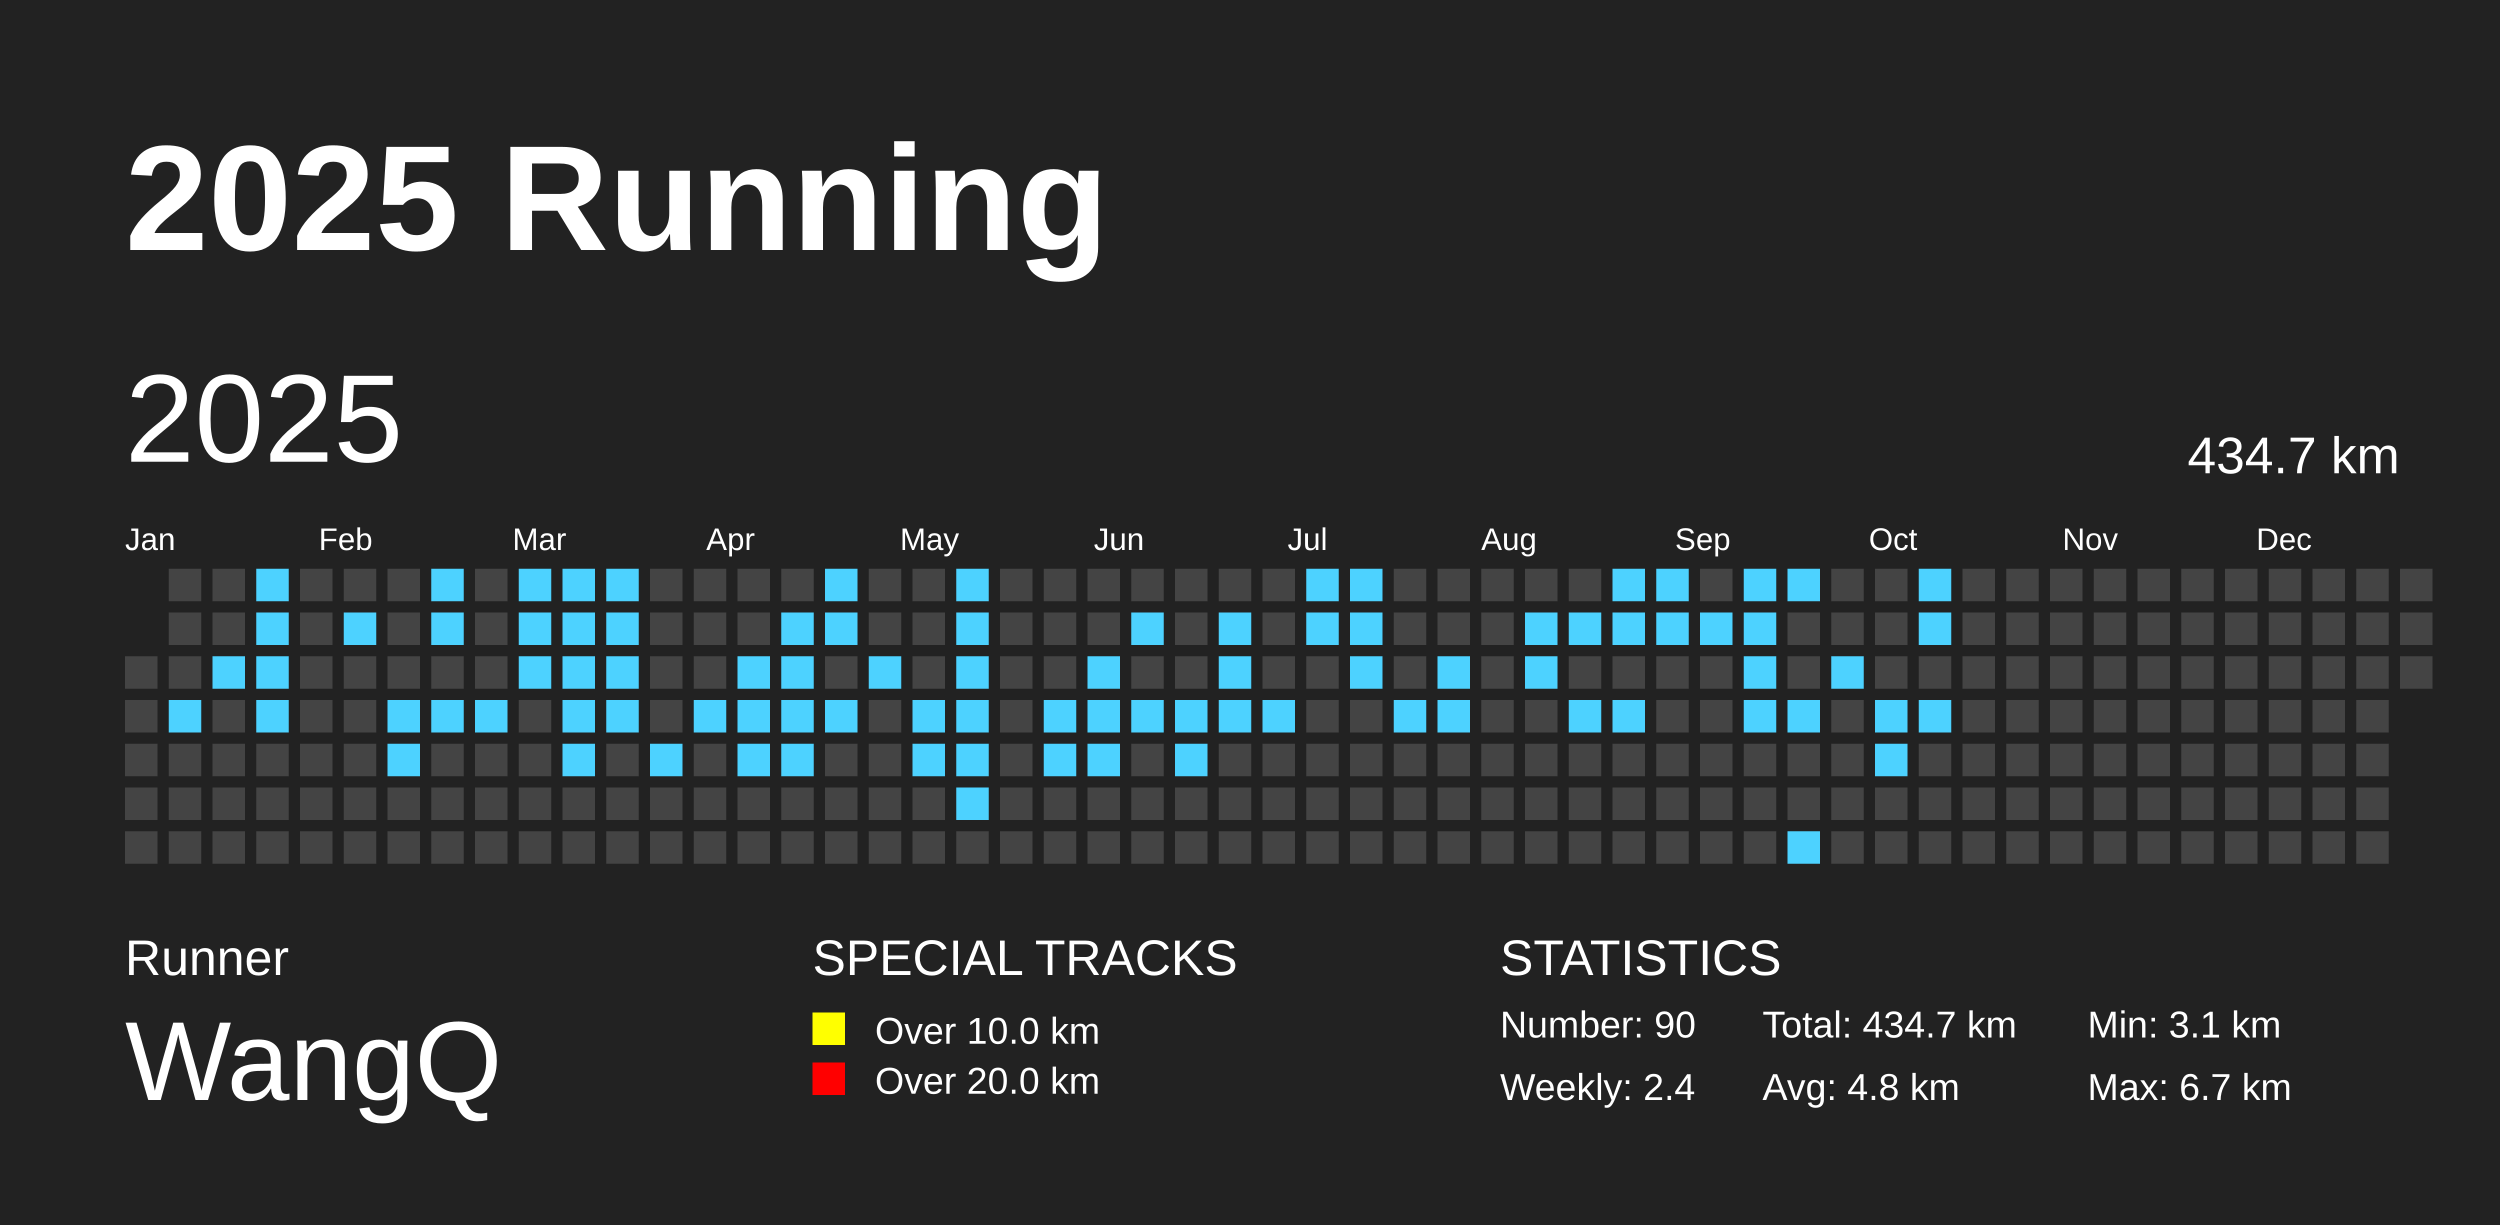
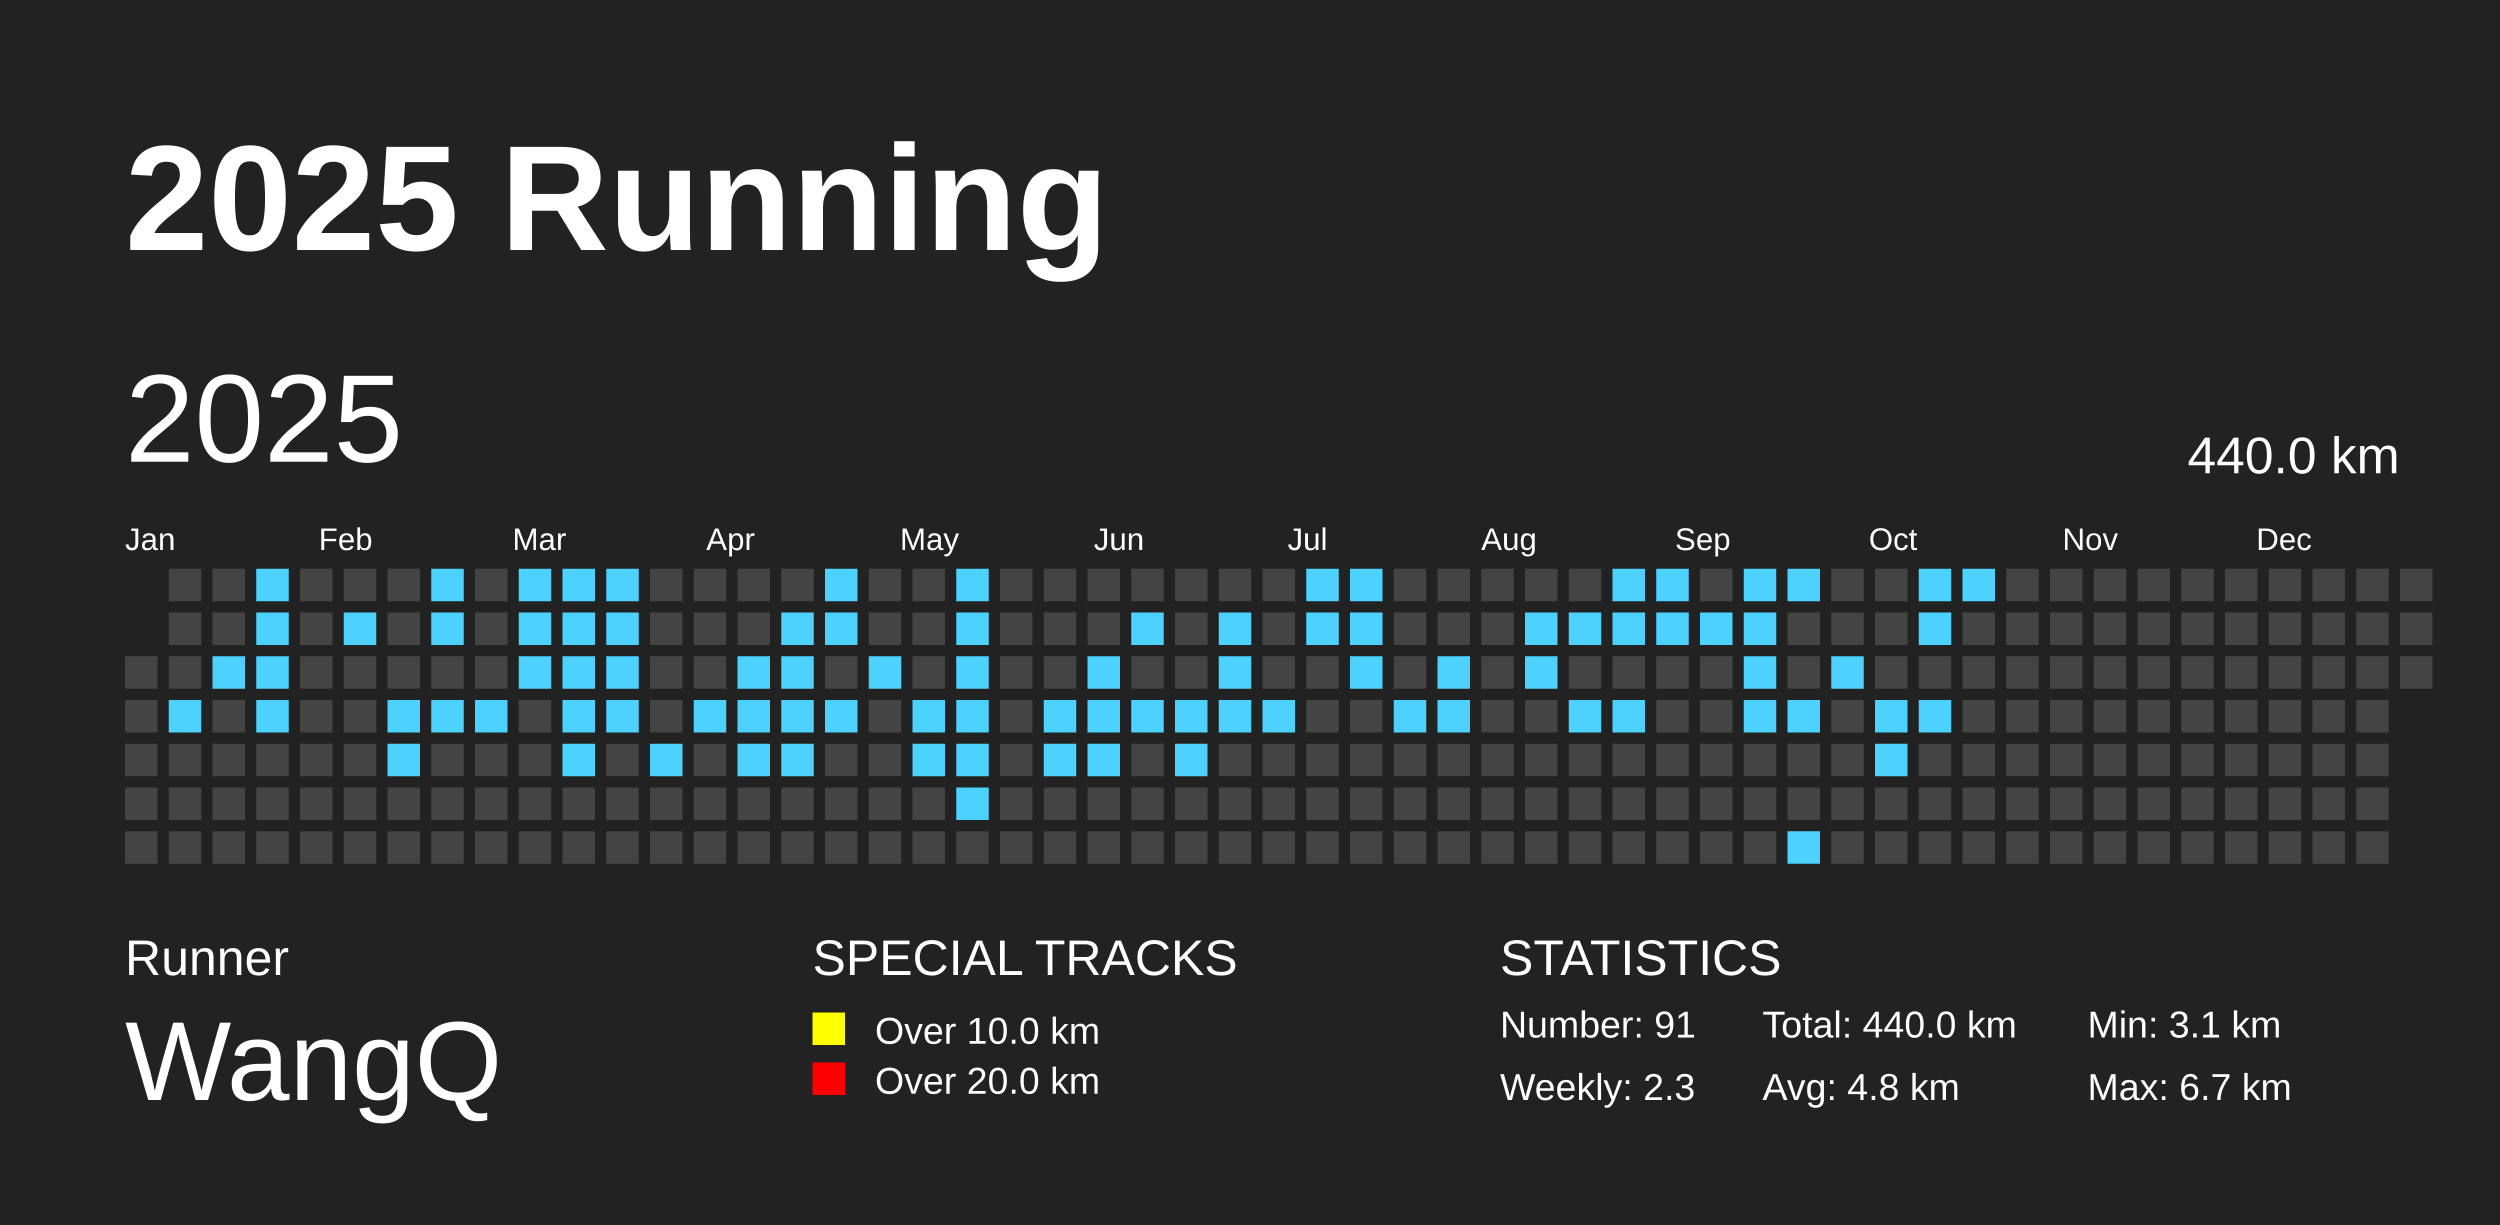
<svg xmlns="http://www.w3.org/2000/svg" baseProfile="full" height="98mm" version="1.1" viewBox="0,0,200,98" width="200mm">
  <defs />
  <rect fill="#222222" height="98" width="200" x="0" y="0" />
  <text fill="#FFFFFF" style="font-size:12px; font-family:Arial; font-weight:bold;" x="10" y="20">2025 Running</text>
  <text fill="#FFFFFF" style="font-size:4px; font-family:Arial" x="10" y="78">Runner</text>
  <text fill="#FFFFFF" style="font-size:9px; font-family:Arial" x="10" y="88">WangQ</text>
  <text fill="#FFFFFF" style="font-size:4px; font-family:Arial" x="65" y="78">SPECIAL TRACKS</text>
  <rect fill="yellow" height="2.6" width="2.6" x="65" y="81" />
  <text fill="#FFFFFF" style="font-size:3px; font-family:Arial" x="70" y="83.5">Over 10.0 km</text>
  <rect fill="red" height="2.6" width="2.6" x="65" y="85" />
  <text fill="#FFFFFF" style="font-size:3px; font-family:Arial" x="70" y="87.5">Over 20.0 km</text>
  <text fill="#FFFFFF" style="font-size:4px; font-family:Arial" x="120" y="78">STATISTICS</text>
-   <text fill="#FFFFFF" style="font-size:3px; font-family:Arial" x="120" y="83">Number: 90</text>
-   <text fill="#FFFFFF" style="font-size:3px; font-family:Arial" x="120" y="88">Weekly: 2.4</text>
-   <text fill="#FFFFFF" style="font-size:3px; font-family:Arial" x="141" y="83">Total: 434.7 km</text>
+   <text fill="#FFFFFF" style="font-size:3px; font-family:Arial" x="120" y="83">Number: 91</text>
+   <text fill="#FFFFFF" style="font-size:3px; font-family:Arial" x="120" y="88">Weekly: 2.3</text>
+   <text fill="#FFFFFF" style="font-size:3px; font-family:Arial" x="141" y="83">Total: 440.0 km</text>
  <text fill="#FFFFFF" style="font-size:3px; font-family:Arial" x="141" y="88">Avg: 4.8 km</text>
  <text fill="#FFFFFF" style="font-size:3px; font-family:Arial" x="167" y="83">Min: 3.1 km</text>
  <text fill="#FFFFFF" style="font-size:3px; font-family:Arial" x="167" y="88">Max: 6.7 km</text>
  <text dominant-baseline="hanging" fill="#FFFFFF" style="font-size:10.0px; font-family:Arial;" x="10" y="30">2025</text>
-   <text dominant-baseline="hanging" fill="#FFFFFF" style="font-size:4.125px; font-family:Arial;" x="175" y="35">434.7 km</text>
+   <text dominant-baseline="hanging" fill="#FFFFFF" style="font-size:4.125px; font-family:Arial;" x="175" y="35">440.0 km</text>
  <text fill="#FFFFFF" style="font-size:2.5px; font-family:Arial" x="10.0" y="44">Jan</text>
  <text fill="#FFFFFF" style="font-size:2.5px; font-family:Arial" x="25.5" y="44">Feb</text>
  <text fill="#FFFFFF" style="font-size:2.5px; font-family:Arial" x="41.0" y="44">Mar</text>
  <text fill="#FFFFFF" style="font-size:2.5px; font-family:Arial" x="56.5" y="44">Apr</text>
  <text fill="#FFFFFF" style="font-size:2.5px; font-family:Arial" x="72.0" y="44">May</text>
  <text fill="#FFFFFF" style="font-size:2.5px; font-family:Arial" x="87.5" y="44">Jun</text>
  <text fill="#FFFFFF" style="font-size:2.5px; font-family:Arial" x="103.0" y="44">Jul</text>
  <text fill="#FFFFFF" style="font-size:2.5px; font-family:Arial" x="118.5" y="44">Aug</text>
  <text fill="#FFFFFF" style="font-size:2.5px; font-family:Arial" x="134.0" y="44">Sep</text>
  <text fill="#FFFFFF" style="font-size:2.5px; font-family:Arial" x="149.5" y="44">Oct</text>
  <text fill="#FFFFFF" style="font-size:2.5px; font-family:Arial" x="165.0" y="44">Nov</text>
  <text fill="#FFFFFF" style="font-size:2.5px; font-family:Arial" x="180.5" y="44">Dec</text>
  <rect fill="#444444" height="2.6" width="2.6" x="10.0" y="52.5" />
  <rect fill="#444444" height="2.6" width="2.6" x="10.0" y="56.0" />
  <rect fill="#444444" height="2.6" width="2.6" x="10.0" y="59.5" />
  <rect fill="#444444" height="2.6" width="2.6" x="10.0" y="63.0" />
  <rect fill="#444444" height="2.6" width="2.6" x="10.0" y="66.5" />
  <rect fill="#444444" height="2.6" width="2.6" x="13.5" y="45.5" />
  <rect fill="#444444" height="2.6" width="2.6" x="13.5" y="49.0" />
  <rect fill="#444444" height="2.6" width="2.6" x="13.5" y="52.5" />
  <rect fill="#4DD2FF" height="2.6" width="2.6" x="13.5" y="56.0" />
  <rect fill="#444444" height="2.6" width="2.6" x="13.5" y="59.5" />
  <rect fill="#444444" height="2.6" width="2.6" x="13.5" y="63.0" />
  <rect fill="#444444" height="2.6" width="2.6" x="13.5" y="66.5" />
  <rect fill="#444444" height="2.6" width="2.6" x="17.0" y="45.5" />
  <rect fill="#444444" height="2.6" width="2.6" x="17.0" y="49.0" />
  <rect fill="#4DD2FF" height="2.6" width="2.6" x="17.0" y="52.5" />
  <rect fill="#444444" height="2.6" width="2.6" x="17.0" y="56.0" />
  <rect fill="#444444" height="2.6" width="2.6" x="17.0" y="59.5" />
  <rect fill="#444444" height="2.6" width="2.6" x="17.0" y="63.0" />
  <rect fill="#444444" height="2.6" width="2.6" x="17.0" y="66.5" />
  <rect fill="#4DD2FF" height="2.6" width="2.6" x="20.5" y="45.5" />
  <rect fill="#4DD2FF" height="2.6" width="2.6" x="20.5" y="49.0" />
  <rect fill="#4DD2FF" height="2.6" width="2.6" x="20.5" y="52.5" />
  <rect fill="#4DD2FF" height="2.6" width="2.6" x="20.5" y="56.0" />
  <rect fill="#444444" height="2.6" width="2.6" x="20.5" y="59.5" />
  <rect fill="#444444" height="2.6" width="2.6" x="20.5" y="63.0" />
  <rect fill="#444444" height="2.6" width="2.6" x="20.5" y="66.5" />
  <rect fill="#444444" height="2.6" width="2.6" x="24.0" y="45.5" />
  <rect fill="#444444" height="2.6" width="2.6" x="24.0" y="49.0" />
  <rect fill="#444444" height="2.6" width="2.6" x="24.0" y="52.5" />
  <rect fill="#444444" height="2.6" width="2.6" x="24.0" y="56.0" />
  <rect fill="#444444" height="2.6" width="2.6" x="24.0" y="59.5" />
  <rect fill="#444444" height="2.6" width="2.6" x="24.0" y="63.0" />
  <rect fill="#444444" height="2.6" width="2.6" x="24.0" y="66.5" />
  <rect fill="#444444" height="2.6" width="2.6" x="27.5" y="45.5" />
  <rect fill="#4DD2FF" height="2.6" width="2.6" x="27.5" y="49.0" />
  <rect fill="#444444" height="2.6" width="2.6" x="27.5" y="52.5" />
  <rect fill="#444444" height="2.6" width="2.6" x="27.5" y="56.0" />
  <rect fill="#444444" height="2.6" width="2.6" x="27.5" y="59.5" />
  <rect fill="#444444" height="2.6" width="2.6" x="27.5" y="63.0" />
  <rect fill="#444444" height="2.6" width="2.6" x="27.5" y="66.5" />
  <rect fill="#444444" height="2.6" width="2.6" x="31.0" y="45.5" />
  <rect fill="#444444" height="2.6" width="2.6" x="31.0" y="49.0" />
  <rect fill="#444444" height="2.6" width="2.6" x="31.0" y="52.5" />
  <rect fill="#4DD2FF" height="2.6" width="2.6" x="31.0" y="56.0" />
  <rect fill="#4DD2FF" height="2.6" width="2.6" x="31.0" y="59.5" />
  <rect fill="#444444" height="2.6" width="2.6" x="31.0" y="63.0" />
  <rect fill="#444444" height="2.6" width="2.6" x="31.0" y="66.5" />
  <rect fill="#4DD2FF" height="2.6" width="2.6" x="34.5" y="45.5" />
  <rect fill="#4DD2FF" height="2.6" width="2.6" x="34.5" y="49.0" />
  <rect fill="#444444" height="2.6" width="2.6" x="34.5" y="52.5" />
  <rect fill="#4DD2FF" height="2.6" width="2.6" x="34.5" y="56.0" />
  <rect fill="#444444" height="2.6" width="2.6" x="34.5" y="59.5" />
  <rect fill="#444444" height="2.6" width="2.6" x="34.5" y="63.0" />
  <rect fill="#444444" height="2.6" width="2.6" x="34.5" y="66.5" />
  <rect fill="#444444" height="2.6" width="2.6" x="38.0" y="45.5" />
  <rect fill="#444444" height="2.6" width="2.6" x="38.0" y="49.0" />
  <rect fill="#444444" height="2.6" width="2.6" x="38.0" y="52.5" />
  <rect fill="#4DD2FF" height="2.6" width="2.6" x="38.0" y="56.0" />
  <rect fill="#444444" height="2.6" width="2.6" x="38.0" y="59.5" />
  <rect fill="#444444" height="2.6" width="2.6" x="38.0" y="63.0" />
  <rect fill="#444444" height="2.6" width="2.6" x="38.0" y="66.5" />
  <rect fill="#4DD2FF" height="2.6" width="2.6" x="41.5" y="45.5" />
  <rect fill="#4DD2FF" height="2.6" width="2.6" x="41.5" y="49.0" />
  <rect fill="#4DD2FF" height="2.6" width="2.6" x="41.5" y="52.5" />
  <rect fill="#444444" height="2.6" width="2.6" x="41.5" y="56.0" />
  <rect fill="#444444" height="2.6" width="2.6" x="41.5" y="59.5" />
  <rect fill="#444444" height="2.6" width="2.6" x="41.5" y="63.0" />
  <rect fill="#444444" height="2.6" width="2.6" x="41.5" y="66.5" />
  <rect fill="#4DD2FF" height="2.6" width="2.6" x="45.0" y="45.5" />
  <rect fill="#4DD2FF" height="2.6" width="2.6" x="45.0" y="49.0" />
  <rect fill="#4DD2FF" height="2.6" width="2.6" x="45.0" y="52.5" />
  <rect fill="#4DD2FF" height="2.6" width="2.6" x="45.0" y="56.0" />
  <rect fill="#4DD2FF" height="2.6" width="2.6" x="45.0" y="59.5" />
  <rect fill="#444444" height="2.6" width="2.6" x="45.0" y="63.0" />
  <rect fill="#444444" height="2.6" width="2.6" x="45.0" y="66.5" />
  <rect fill="#4DD2FF" height="2.6" width="2.6" x="48.5" y="45.5" />
  <rect fill="#4DD2FF" height="2.6" width="2.6" x="48.5" y="49.0" />
  <rect fill="#4DD2FF" height="2.6" width="2.6" x="48.5" y="52.5" />
  <rect fill="#4DD2FF" height="2.6" width="2.6" x="48.5" y="56.0" />
  <rect fill="#444444" height="2.6" width="2.6" x="48.5" y="59.5" />
  <rect fill="#444444" height="2.6" width="2.6" x="48.5" y="63.0" />
  <rect fill="#444444" height="2.6" width="2.6" x="48.5" y="66.5" />
  <rect fill="#444444" height="2.6" width="2.6" x="52.0" y="45.5" />
  <rect fill="#444444" height="2.6" width="2.6" x="52.0" y="49.0" />
  <rect fill="#444444" height="2.6" width="2.6" x="52.0" y="52.5" />
  <rect fill="#444444" height="2.6" width="2.6" x="52.0" y="56.0" />
  <rect fill="#4DD2FF" height="2.6" width="2.6" x="52.0" y="59.5" />
  <rect fill="#444444" height="2.6" width="2.6" x="52.0" y="63.0" />
  <rect fill="#444444" height="2.6" width="2.6" x="52.0" y="66.5" />
  <rect fill="#444444" height="2.6" width="2.6" x="55.5" y="45.5" />
  <rect fill="#444444" height="2.6" width="2.6" x="55.5" y="49.0" />
  <rect fill="#444444" height="2.6" width="2.6" x="55.5" y="52.5" />
  <rect fill="#4DD2FF" height="2.6" width="2.6" x="55.5" y="56.0" />
  <rect fill="#444444" height="2.6" width="2.6" x="55.5" y="59.5" />
  <rect fill="#444444" height="2.6" width="2.6" x="55.5" y="63.0" />
  <rect fill="#444444" height="2.6" width="2.6" x="55.5" y="66.5" />
  <rect fill="#444444" height="2.6" width="2.6" x="59.0" y="45.5" />
  <rect fill="#444444" height="2.6" width="2.6" x="59.0" y="49.0" />
  <rect fill="#4DD2FF" height="2.6" width="2.6" x="59.0" y="52.5" />
  <rect fill="#4DD2FF" height="2.6" width="2.6" x="59.0" y="56.0" />
  <rect fill="#4DD2FF" height="2.6" width="2.6" x="59.0" y="59.5" />
  <rect fill="#444444" height="2.6" width="2.6" x="59.0" y="63.0" />
  <rect fill="#444444" height="2.6" width="2.6" x="59.0" y="66.5" />
  <rect fill="#444444" height="2.6" width="2.6" x="62.5" y="45.5" />
  <rect fill="#4DD2FF" height="2.6" width="2.6" x="62.5" y="49.0" />
  <rect fill="#4DD2FF" height="2.6" width="2.6" x="62.5" y="52.5" />
  <rect fill="#4DD2FF" height="2.6" width="2.6" x="62.5" y="56.0" />
  <rect fill="#4DD2FF" height="2.6" width="2.6" x="62.5" y="59.5" />
  <rect fill="#444444" height="2.6" width="2.6" x="62.5" y="63.0" />
  <rect fill="#444444" height="2.6" width="2.6" x="62.5" y="66.5" />
  <rect fill="#4DD2FF" height="2.6" width="2.6" x="66.0" y="45.5" />
  <rect fill="#4DD2FF" height="2.6" width="2.6" x="66.0" y="49.0" />
  <rect fill="#444444" height="2.6" width="2.6" x="66.0" y="52.5" />
  <rect fill="#4DD2FF" height="2.6" width="2.6" x="66.0" y="56.0" />
  <rect fill="#444444" height="2.6" width="2.6" x="66.0" y="59.5" />
  <rect fill="#444444" height="2.6" width="2.6" x="66.0" y="63.0" />
  <rect fill="#444444" height="2.6" width="2.6" x="66.0" y="66.5" />
  <rect fill="#444444" height="2.6" width="2.6" x="69.5" y="45.5" />
  <rect fill="#444444" height="2.6" width="2.6" x="69.5" y="49.0" />
  <rect fill="#4DD2FF" height="2.6" width="2.6" x="69.5" y="52.5" />
  <rect fill="#444444" height="2.6" width="2.6" x="69.5" y="56.0" />
  <rect fill="#444444" height="2.6" width="2.6" x="69.5" y="59.5" />
  <rect fill="#444444" height="2.6" width="2.6" x="69.5" y="63.0" />
  <rect fill="#444444" height="2.6" width="2.6" x="69.5" y="66.5" />
  <rect fill="#444444" height="2.6" width="2.6" x="73.0" y="45.5" />
  <rect fill="#444444" height="2.6" width="2.6" x="73.0" y="49.0" />
  <rect fill="#444444" height="2.6" width="2.6" x="73.0" y="52.5" />
  <rect fill="#4DD2FF" height="2.6" width="2.6" x="73.0" y="56.0" />
  <rect fill="#4DD2FF" height="2.6" width="2.6" x="73.0" y="59.5" />
  <rect fill="#444444" height="2.6" width="2.6" x="73.0" y="63.0" />
  <rect fill="#444444" height="2.6" width="2.6" x="73.0" y="66.5" />
  <rect fill="#4DD2FF" height="2.6" width="2.6" x="76.5" y="45.5" />
  <rect fill="#4DD2FF" height="2.6" width="2.6" x="76.5" y="49.0" />
  <rect fill="#4DD2FF" height="2.6" width="2.6" x="76.5" y="52.5" />
  <rect fill="#4DD2FF" height="2.6" width="2.6" x="76.5" y="56.0" />
  <rect fill="#4DD2FF" height="2.6" width="2.6" x="76.5" y="59.5" />
  <rect fill="#4DD2FF" height="2.6" width="2.6" x="76.5" y="63.0" />
  <rect fill="#444444" height="2.6" width="2.6" x="76.5" y="66.5" />
  <rect fill="#444444" height="2.6" width="2.6" x="80.0" y="45.5" />
  <rect fill="#444444" height="2.6" width="2.6" x="80.0" y="49.0" />
  <rect fill="#444444" height="2.6" width="2.6" x="80.0" y="52.5" />
  <rect fill="#444444" height="2.6" width="2.6" x="80.0" y="56.0" />
  <rect fill="#444444" height="2.6" width="2.6" x="80.0" y="59.5" />
  <rect fill="#444444" height="2.6" width="2.6" x="80.0" y="63.0" />
  <rect fill="#444444" height="2.6" width="2.6" x="80.0" y="66.5" />
  <rect fill="#444444" height="2.6" width="2.6" x="83.5" y="45.5" />
  <rect fill="#444444" height="2.6" width="2.6" x="83.5" y="49.0" />
  <rect fill="#444444" height="2.6" width="2.6" x="83.5" y="52.5" />
  <rect fill="#4DD2FF" height="2.6" width="2.6" x="83.5" y="56.0" />
  <rect fill="#4DD2FF" height="2.6" width="2.6" x="83.5" y="59.5" />
  <rect fill="#444444" height="2.6" width="2.6" x="83.5" y="63.0" />
  <rect fill="#444444" height="2.6" width="2.6" x="83.5" y="66.5" />
  <rect fill="#444444" height="2.6" width="2.6" x="87.0" y="45.5" />
  <rect fill="#444444" height="2.6" width="2.6" x="87.0" y="49.0" />
  <rect fill="#4DD2FF" height="2.6" width="2.6" x="87.0" y="52.5" />
  <rect fill="#4DD2FF" height="2.6" width="2.6" x="87.0" y="56.0" />
  <rect fill="#4DD2FF" height="2.6" width="2.6" x="87.0" y="59.5" />
  <rect fill="#444444" height="2.6" width="2.6" x="87.0" y="63.0" />
  <rect fill="#444444" height="2.6" width="2.6" x="87.0" y="66.5" />
  <rect fill="#444444" height="2.6" width="2.6" x="90.5" y="45.5" />
  <rect fill="#4DD2FF" height="2.6" width="2.6" x="90.5" y="49.0" />
  <rect fill="#444444" height="2.6" width="2.6" x="90.5" y="52.5" />
  <rect fill="#4DD2FF" height="2.6" width="2.6" x="90.5" y="56.0" />
  <rect fill="#444444" height="2.6" width="2.6" x="90.5" y="59.5" />
  <rect fill="#444444" height="2.6" width="2.6" x="90.5" y="63.0" />
  <rect fill="#444444" height="2.6" width="2.6" x="90.5" y="66.5" />
  <rect fill="#444444" height="2.6" width="2.6" x="94.0" y="45.5" />
  <rect fill="#444444" height="2.6" width="2.6" x="94.0" y="49.0" />
  <rect fill="#444444" height="2.6" width="2.6" x="94.0" y="52.5" />
  <rect fill="#4DD2FF" height="2.6" width="2.6" x="94.0" y="56.0" />
  <rect fill="#4DD2FF" height="2.6" width="2.6" x="94.0" y="59.5" />
  <rect fill="#444444" height="2.6" width="2.6" x="94.0" y="63.0" />
  <rect fill="#444444" height="2.6" width="2.6" x="94.0" y="66.5" />
  <rect fill="#444444" height="2.6" width="2.6" x="97.5" y="45.5" />
  <rect fill="#4DD2FF" height="2.6" width="2.6" x="97.5" y="49.0" />
  <rect fill="#4DD2FF" height="2.6" width="2.6" x="97.5" y="52.5" />
  <rect fill="#4DD2FF" height="2.6" width="2.6" x="97.5" y="56.0" />
  <rect fill="#444444" height="2.6" width="2.6" x="97.5" y="59.5" />
  <rect fill="#444444" height="2.6" width="2.6" x="97.5" y="63.0" />
  <rect fill="#444444" height="2.6" width="2.6" x="97.5" y="66.5" />
  <rect fill="#444444" height="2.6" width="2.6" x="101.0" y="45.5" />
  <rect fill="#444444" height="2.6" width="2.6" x="101.0" y="49.0" />
  <rect fill="#444444" height="2.6" width="2.6" x="101.0" y="52.5" />
  <rect fill="#4DD2FF" height="2.6" width="2.6" x="101.0" y="56.0" />
  <rect fill="#444444" height="2.6" width="2.6" x="101.0" y="59.5" />
  <rect fill="#444444" height="2.6" width="2.6" x="101.0" y="63.0" />
  <rect fill="#444444" height="2.6" width="2.6" x="101.0" y="66.5" />
  <rect fill="#4DD2FF" height="2.6" width="2.6" x="104.5" y="45.5" />
  <rect fill="#4DD2FF" height="2.6" width="2.6" x="104.5" y="49.0" />
  <rect fill="#444444" height="2.6" width="2.6" x="104.5" y="52.5" />
  <rect fill="#444444" height="2.6" width="2.6" x="104.5" y="56.0" />
  <rect fill="#444444" height="2.6" width="2.6" x="104.5" y="59.5" />
  <rect fill="#444444" height="2.6" width="2.6" x="104.5" y="63.0" />
  <rect fill="#444444" height="2.6" width="2.6" x="104.5" y="66.5" />
  <rect fill="#4DD2FF" height="2.6" width="2.6" x="108.0" y="45.5" />
  <rect fill="#4DD2FF" height="2.6" width="2.6" x="108.0" y="49.0" />
  <rect fill="#4DD2FF" height="2.6" width="2.6" x="108.0" y="52.5" />
  <rect fill="#444444" height="2.6" width="2.6" x="108.0" y="56.0" />
  <rect fill="#444444" height="2.6" width="2.6" x="108.0" y="59.5" />
  <rect fill="#444444" height="2.6" width="2.6" x="108.0" y="63.0" />
  <rect fill="#444444" height="2.6" width="2.6" x="108.0" y="66.5" />
  <rect fill="#444444" height="2.6" width="2.6" x="111.5" y="45.5" />
  <rect fill="#444444" height="2.6" width="2.6" x="111.5" y="49.0" />
  <rect fill="#444444" height="2.6" width="2.6" x="111.5" y="52.5" />
  <rect fill="#4DD2FF" height="2.6" width="2.6" x="111.5" y="56.0" />
  <rect fill="#444444" height="2.6" width="2.6" x="111.5" y="59.5" />
  <rect fill="#444444" height="2.6" width="2.6" x="111.5" y="63.0" />
  <rect fill="#444444" height="2.6" width="2.6" x="111.5" y="66.5" />
  <rect fill="#444444" height="2.6" width="2.6" x="115.0" y="45.5" />
  <rect fill="#444444" height="2.6" width="2.6" x="115.0" y="49.0" />
  <rect fill="#4DD2FF" height="2.6" width="2.6" x="115.0" y="52.5" />
  <rect fill="#4DD2FF" height="2.6" width="2.6" x="115.0" y="56.0" />
  <rect fill="#444444" height="2.6" width="2.6" x="115.0" y="59.5" />
  <rect fill="#444444" height="2.6" width="2.6" x="115.0" y="63.0" />
  <rect fill="#444444" height="2.6" width="2.6" x="115.0" y="66.5" />
  <rect fill="#444444" height="2.6" width="2.6" x="118.5" y="45.5" />
  <rect fill="#444444" height="2.6" width="2.6" x="118.5" y="49.0" />
  <rect fill="#444444" height="2.6" width="2.6" x="118.5" y="52.5" />
  <rect fill="#444444" height="2.6" width="2.6" x="118.5" y="56.0" />
  <rect fill="#444444" height="2.6" width="2.6" x="118.5" y="59.5" />
  <rect fill="#444444" height="2.6" width="2.6" x="118.5" y="63.0" />
  <rect fill="#444444" height="2.6" width="2.6" x="118.5" y="66.5" />
  <rect fill="#444444" height="2.6" width="2.6" x="122.0" y="45.5" />
  <rect fill="#4DD2FF" height="2.6" width="2.6" x="122.0" y="49.0" />
  <rect fill="#4DD2FF" height="2.6" width="2.6" x="122.0" y="52.5" />
  <rect fill="#444444" height="2.6" width="2.6" x="122.0" y="56.0" />
  <rect fill="#444444" height="2.6" width="2.6" x="122.0" y="59.5" />
  <rect fill="#444444" height="2.6" width="2.6" x="122.0" y="63.0" />
  <rect fill="#444444" height="2.6" width="2.6" x="122.0" y="66.5" />
  <rect fill="#444444" height="2.6" width="2.6" x="125.5" y="45.5" />
  <rect fill="#4DD2FF" height="2.6" width="2.6" x="125.5" y="49.0" />
  <rect fill="#444444" height="2.6" width="2.6" x="125.5" y="52.5" />
  <rect fill="#4DD2FF" height="2.6" width="2.6" x="125.5" y="56.0" />
  <rect fill="#444444" height="2.6" width="2.6" x="125.5" y="59.5" />
  <rect fill="#444444" height="2.6" width="2.6" x="125.5" y="63.0" />
  <rect fill="#444444" height="2.6" width="2.6" x="125.5" y="66.5" />
  <rect fill="#4DD2FF" height="2.6" width="2.6" x="129.0" y="45.5" />
  <rect fill="#4DD2FF" height="2.6" width="2.6" x="129.0" y="49.0" />
  <rect fill="#444444" height="2.6" width="2.6" x="129.0" y="52.5" />
  <rect fill="#4DD2FF" height="2.6" width="2.6" x="129.0" y="56.0" />
  <rect fill="#444444" height="2.6" width="2.6" x="129.0" y="59.5" />
  <rect fill="#444444" height="2.6" width="2.6" x="129.0" y="63.0" />
  <rect fill="#444444" height="2.6" width="2.6" x="129.0" y="66.5" />
  <rect fill="#4DD2FF" height="2.6" width="2.6" x="132.5" y="45.5" />
  <rect fill="#4DD2FF" height="2.6" width="2.6" x="132.5" y="49.0" />
  <rect fill="#444444" height="2.6" width="2.6" x="132.5" y="52.5" />
  <rect fill="#444444" height="2.6" width="2.6" x="132.5" y="56.0" />
  <rect fill="#444444" height="2.6" width="2.6" x="132.5" y="59.5" />
  <rect fill="#444444" height="2.6" width="2.6" x="132.5" y="63.0" />
  <rect fill="#444444" height="2.6" width="2.6" x="132.5" y="66.5" />
  <rect fill="#444444" height="2.6" width="2.6" x="136.0" y="45.5" />
  <rect fill="#4DD2FF" height="2.6" width="2.6" x="136.0" y="49.0" />
  <rect fill="#444444" height="2.6" width="2.6" x="136.0" y="52.5" />
  <rect fill="#444444" height="2.6" width="2.6" x="136.0" y="56.0" />
  <rect fill="#444444" height="2.6" width="2.6" x="136.0" y="59.5" />
  <rect fill="#444444" height="2.6" width="2.6" x="136.0" y="63.0" />
  <rect fill="#444444" height="2.6" width="2.6" x="136.0" y="66.5" />
  <rect fill="#4DD2FF" height="2.6" width="2.6" x="139.5" y="45.5" />
  <rect fill="#4DD2FF" height="2.6" width="2.6" x="139.5" y="49.0" />
  <rect fill="#4DD2FF" height="2.6" width="2.6" x="139.5" y="52.5" />
  <rect fill="#4DD2FF" height="2.6" width="2.6" x="139.5" y="56.0" />
  <rect fill="#444444" height="2.6" width="2.6" x="139.5" y="59.5" />
  <rect fill="#444444" height="2.6" width="2.6" x="139.5" y="63.0" />
  <rect fill="#444444" height="2.6" width="2.6" x="139.5" y="66.5" />
  <rect fill="#4DD2FF" height="2.6" width="2.6" x="143.0" y="45.5" />
  <rect fill="#444444" height="2.6" width="2.6" x="143.0" y="49.0" />
  <rect fill="#444444" height="2.6" width="2.6" x="143.0" y="52.5" />
  <rect fill="#4DD2FF" height="2.6" width="2.6" x="143.0" y="56.0" />
  <rect fill="#444444" height="2.6" width="2.6" x="143.0" y="59.5" />
  <rect fill="#444444" height="2.6" width="2.6" x="143.0" y="63.0" />
  <rect fill="#4DD2FF" height="2.6" width="2.6" x="143.0" y="66.5" />
  <rect fill="#444444" height="2.6" width="2.6" x="146.5" y="45.5" />
  <rect fill="#444444" height="2.6" width="2.6" x="146.5" y="49.0" />
  <rect fill="#4DD2FF" height="2.6" width="2.6" x="146.5" y="52.5" />
  <rect fill="#444444" height="2.6" width="2.6" x="146.5" y="56.0" />
  <rect fill="#444444" height="2.6" width="2.6" x="146.5" y="59.5" />
  <rect fill="#444444" height="2.6" width="2.6" x="146.5" y="63.0" />
  <rect fill="#444444" height="2.6" width="2.6" x="146.5" y="66.5" />
  <rect fill="#444444" height="2.6" width="2.6" x="150.0" y="45.5" />
  <rect fill="#444444" height="2.6" width="2.6" x="150.0" y="49.0" />
  <rect fill="#444444" height="2.6" width="2.6" x="150.0" y="52.5" />
  <rect fill="#4DD2FF" height="2.6" width="2.6" x="150.0" y="56.0" />
  <rect fill="#4DD2FF" height="2.6" width="2.6" x="150.0" y="59.5" />
  <rect fill="#444444" height="2.6" width="2.6" x="150.0" y="63.0" />
  <rect fill="#444444" height="2.6" width="2.6" x="150.0" y="66.5" />
  <rect fill="#4DD2FF" height="2.6" width="2.6" x="153.5" y="45.5" />
  <rect fill="#4DD2FF" height="2.6" width="2.6" x="153.5" y="49.0" />
  <rect fill="#444444" height="2.6" width="2.6" x="153.5" y="52.5" />
  <rect fill="#4DD2FF" height="2.6" width="2.6" x="153.5" y="56.0" />
  <rect fill="#444444" height="2.6" width="2.6" x="153.5" y="59.5" />
  <rect fill="#444444" height="2.6" width="2.6" x="153.5" y="63.0" />
  <rect fill="#444444" height="2.6" width="2.6" x="153.5" y="66.5" />
-   <rect fill="#444444" height="2.6" width="2.6" x="157.0" y="45.5" />
+   <rect fill="#4DD2FF" height="2.6" width="2.6" x="157.0" y="45.5" />
  <rect fill="#444444" height="2.6" width="2.6" x="157.0" y="49.0" />
  <rect fill="#444444" height="2.6" width="2.6" x="157.0" y="52.5" />
  <rect fill="#444444" height="2.6" width="2.6" x="157.0" y="56.0" />
  <rect fill="#444444" height="2.6" width="2.6" x="157.0" y="59.5" />
  <rect fill="#444444" height="2.6" width="2.6" x="157.0" y="63.0" />
  <rect fill="#444444" height="2.6" width="2.6" x="157.0" y="66.5" />
  <rect fill="#444444" height="2.6" width="2.6" x="160.5" y="45.5" />
  <rect fill="#444444" height="2.6" width="2.6" x="160.5" y="49.0" />
  <rect fill="#444444" height="2.6" width="2.6" x="160.5" y="52.5" />
  <rect fill="#444444" height="2.6" width="2.6" x="160.5" y="56.0" />
  <rect fill="#444444" height="2.6" width="2.6" x="160.5" y="59.5" />
  <rect fill="#444444" height="2.6" width="2.6" x="160.5" y="63.0" />
  <rect fill="#444444" height="2.6" width="2.6" x="160.5" y="66.5" />
  <rect fill="#444444" height="2.6" width="2.6" x="164.0" y="45.5" />
  <rect fill="#444444" height="2.6" width="2.6" x="164.0" y="49.0" />
  <rect fill="#444444" height="2.6" width="2.6" x="164.0" y="52.5" />
  <rect fill="#444444" height="2.6" width="2.6" x="164.0" y="56.0" />
  <rect fill="#444444" height="2.6" width="2.6" x="164.0" y="59.5" />
  <rect fill="#444444" height="2.6" width="2.6" x="164.0" y="63.0" />
  <rect fill="#444444" height="2.6" width="2.6" x="164.0" y="66.5" />
  <rect fill="#444444" height="2.6" width="2.6" x="167.5" y="45.5" />
  <rect fill="#444444" height="2.6" width="2.6" x="167.5" y="49.0" />
  <rect fill="#444444" height="2.6" width="2.6" x="167.5" y="52.5" />
  <rect fill="#444444" height="2.6" width="2.6" x="167.5" y="56.0" />
  <rect fill="#444444" height="2.6" width="2.6" x="167.5" y="59.5" />
  <rect fill="#444444" height="2.6" width="2.6" x="167.5" y="63.0" />
  <rect fill="#444444" height="2.6" width="2.6" x="167.5" y="66.5" />
  <rect fill="#444444" height="2.6" width="2.6" x="171.0" y="45.5" />
  <rect fill="#444444" height="2.6" width="2.6" x="171.0" y="49.0" />
  <rect fill="#444444" height="2.6" width="2.6" x="171.0" y="52.5" />
  <rect fill="#444444" height="2.6" width="2.6" x="171.0" y="56.0" />
  <rect fill="#444444" height="2.6" width="2.6" x="171.0" y="59.5" />
  <rect fill="#444444" height="2.6" width="2.6" x="171.0" y="63.0" />
  <rect fill="#444444" height="2.6" width="2.6" x="171.0" y="66.5" />
  <rect fill="#444444" height="2.6" width="2.6" x="174.5" y="45.5" />
  <rect fill="#444444" height="2.6" width="2.6" x="174.5" y="49.0" />
  <rect fill="#444444" height="2.6" width="2.6" x="174.5" y="52.5" />
  <rect fill="#444444" height="2.6" width="2.6" x="174.5" y="56.0" />
  <rect fill="#444444" height="2.6" width="2.6" x="174.5" y="59.5" />
  <rect fill="#444444" height="2.6" width="2.6" x="174.5" y="63.0" />
  <rect fill="#444444" height="2.6" width="2.6" x="174.5" y="66.5" />
  <rect fill="#444444" height="2.6" width="2.6" x="178.0" y="45.5" />
  <rect fill="#444444" height="2.6" width="2.6" x="178.0" y="49.0" />
  <rect fill="#444444" height="2.6" width="2.6" x="178.0" y="52.5" />
  <rect fill="#444444" height="2.6" width="2.6" x="178.0" y="56.0" />
  <rect fill="#444444" height="2.6" width="2.6" x="178.0" y="59.5" />
  <rect fill="#444444" height="2.6" width="2.6" x="178.0" y="63.0" />
  <rect fill="#444444" height="2.6" width="2.6" x="178.0" y="66.5" />
  <rect fill="#444444" height="2.6" width="2.6" x="181.5" y="45.5" />
  <rect fill="#444444" height="2.6" width="2.6" x="181.5" y="49.0" />
  <rect fill="#444444" height="2.6" width="2.6" x="181.5" y="52.5" />
  <rect fill="#444444" height="2.6" width="2.6" x="181.5" y="56.0" />
  <rect fill="#444444" height="2.6" width="2.6" x="181.5" y="59.5" />
  <rect fill="#444444" height="2.6" width="2.6" x="181.5" y="63.0" />
  <rect fill="#444444" height="2.6" width="2.6" x="181.5" y="66.5" />
  <rect fill="#444444" height="2.6" width="2.6" x="185.0" y="45.5" />
  <rect fill="#444444" height="2.6" width="2.6" x="185.0" y="49.0" />
  <rect fill="#444444" height="2.6" width="2.6" x="185.0" y="52.5" />
  <rect fill="#444444" height="2.6" width="2.6" x="185.0" y="56.0" />
  <rect fill="#444444" height="2.6" width="2.6" x="185.0" y="59.5" />
  <rect fill="#444444" height="2.6" width="2.6" x="185.0" y="63.0" />
  <rect fill="#444444" height="2.6" width="2.6" x="185.0" y="66.5" />
  <rect fill="#444444" height="2.6" width="2.6" x="188.5" y="45.5" />
  <rect fill="#444444" height="2.6" width="2.6" x="188.5" y="49.0" />
  <rect fill="#444444" height="2.6" width="2.6" x="188.5" y="52.5" />
  <rect fill="#444444" height="2.6" width="2.6" x="188.5" y="56.0" />
  <rect fill="#444444" height="2.6" width="2.6" x="188.5" y="59.5" />
  <rect fill="#444444" height="2.6" width="2.6" x="188.5" y="63.0" />
  <rect fill="#444444" height="2.6" width="2.6" x="188.5" y="66.5" />
  <rect fill="#444444" height="2.6" width="2.6" x="192.0" y="45.5" />
  <rect fill="#444444" height="2.6" width="2.6" x="192.0" y="49.0" />
  <rect fill="#444444" height="2.6" width="2.6" x="192.0" y="52.5" />
</svg>
